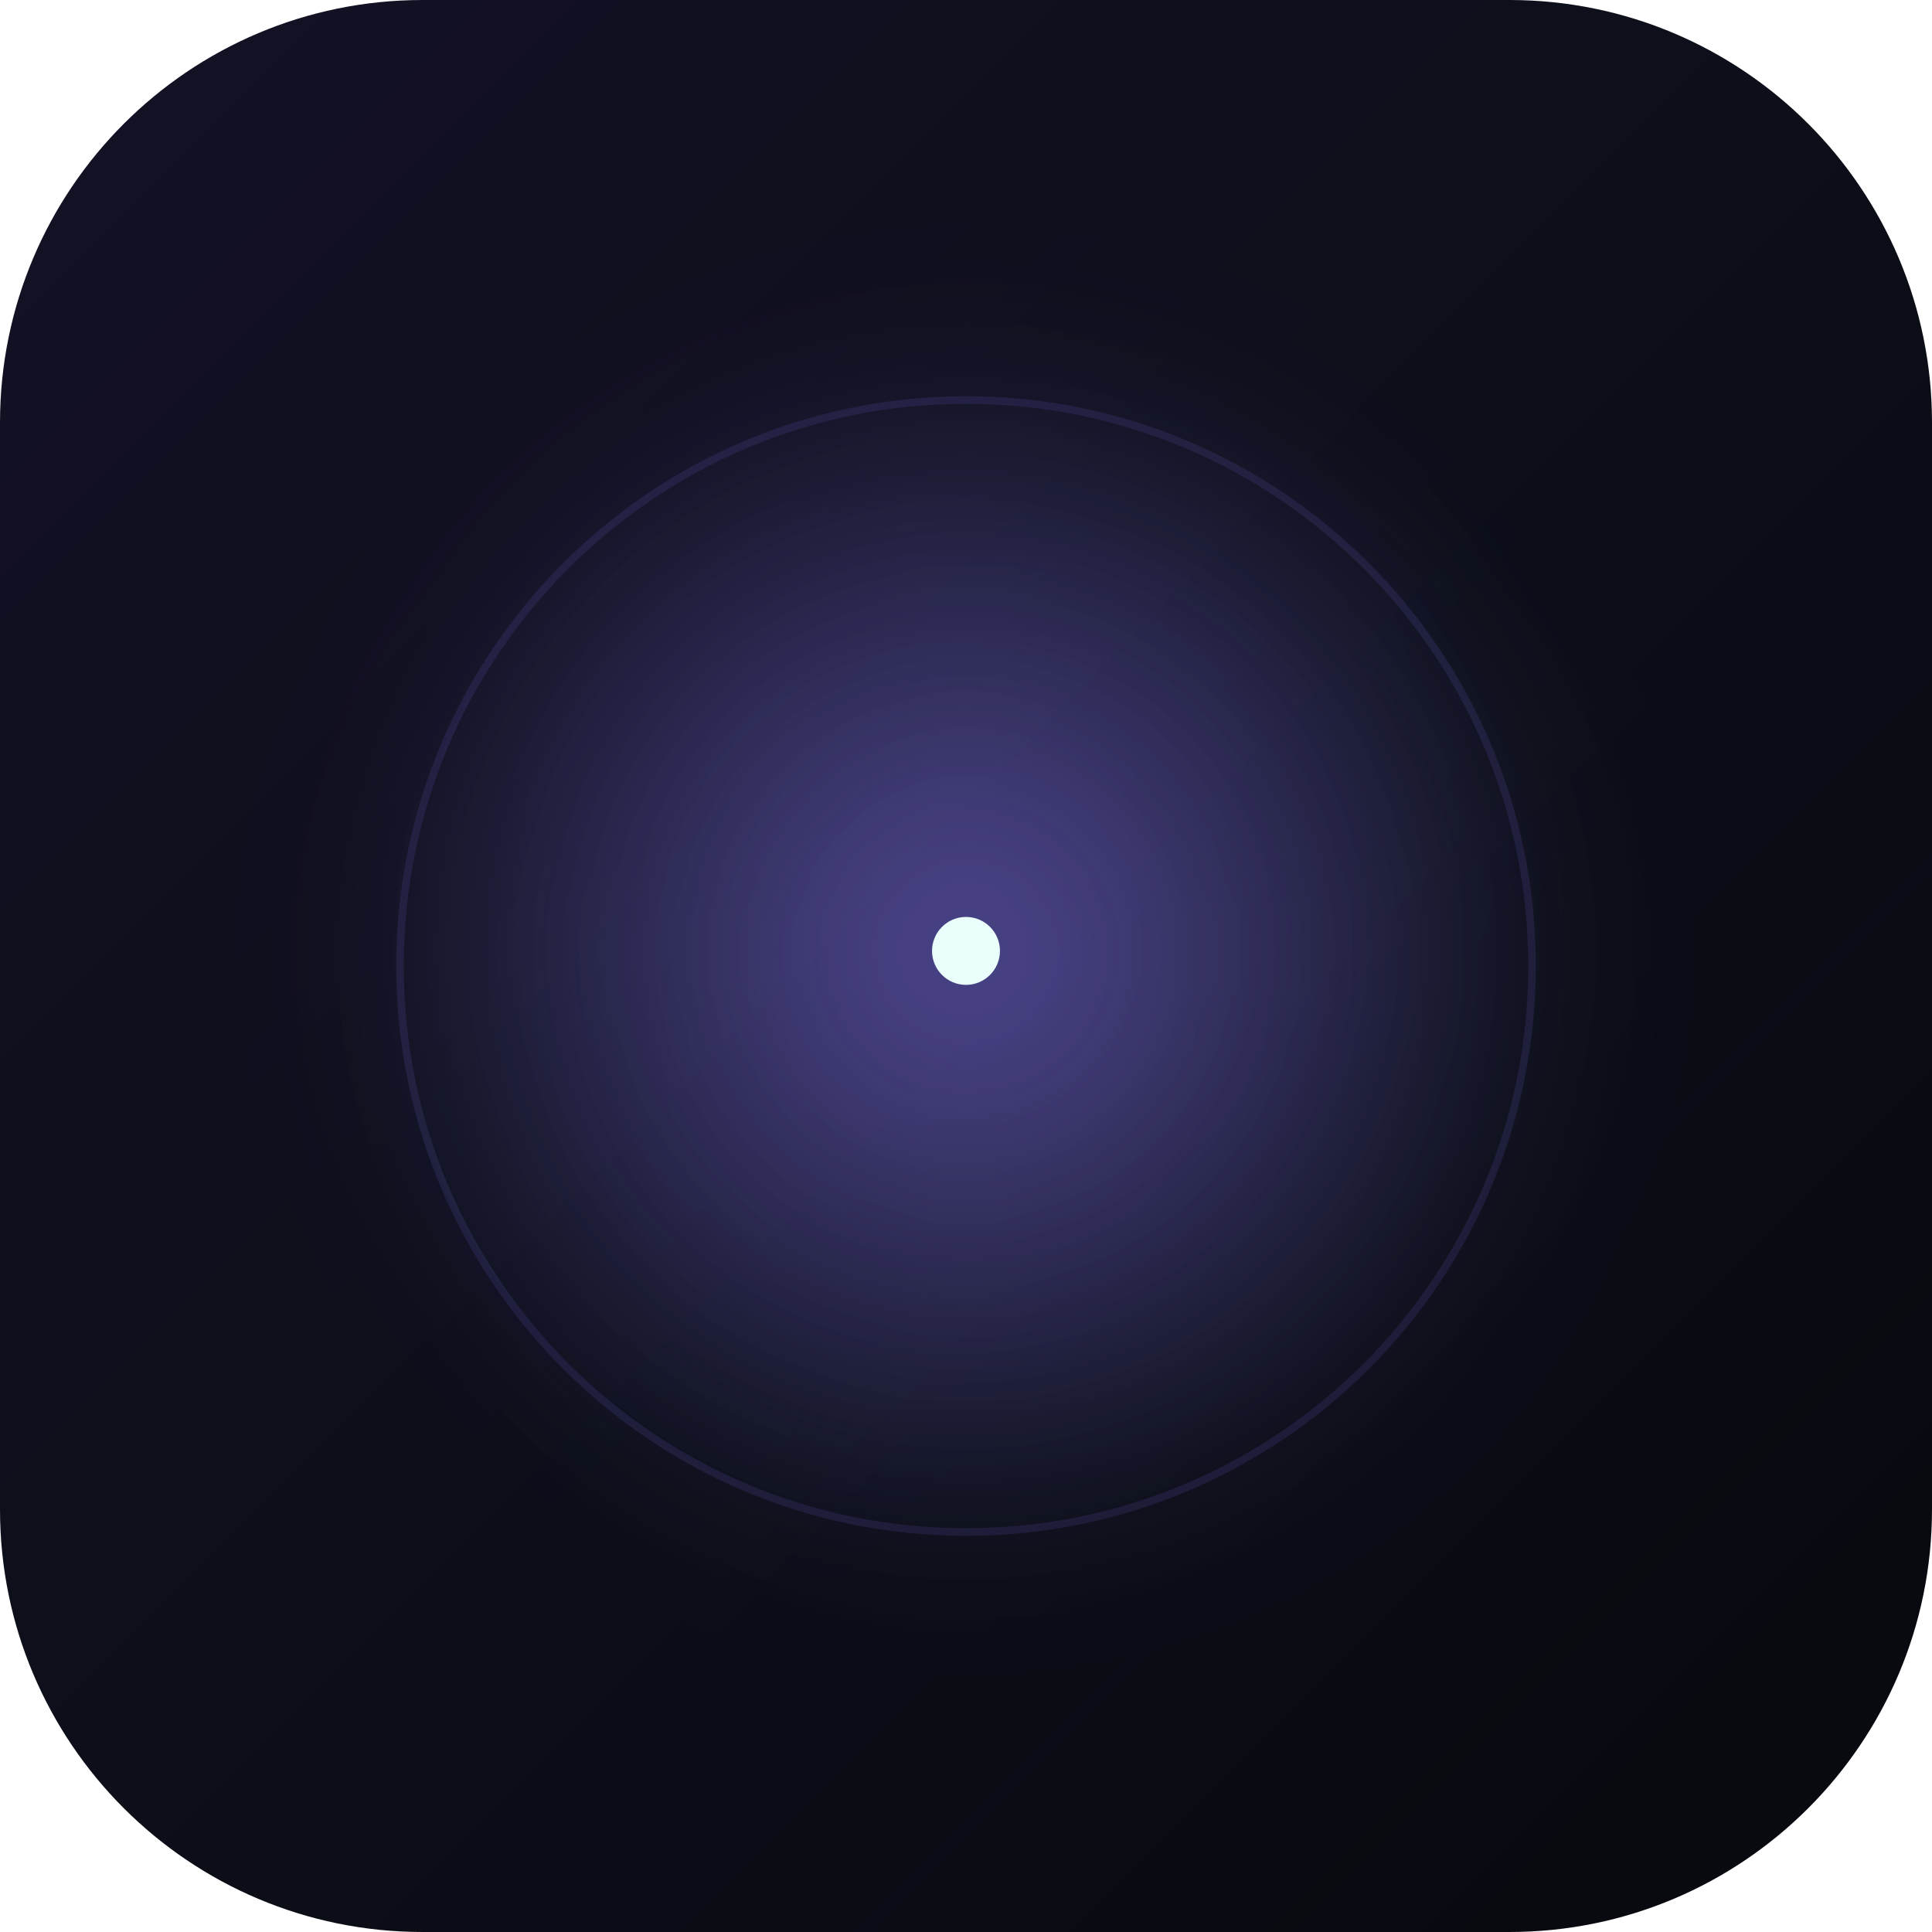
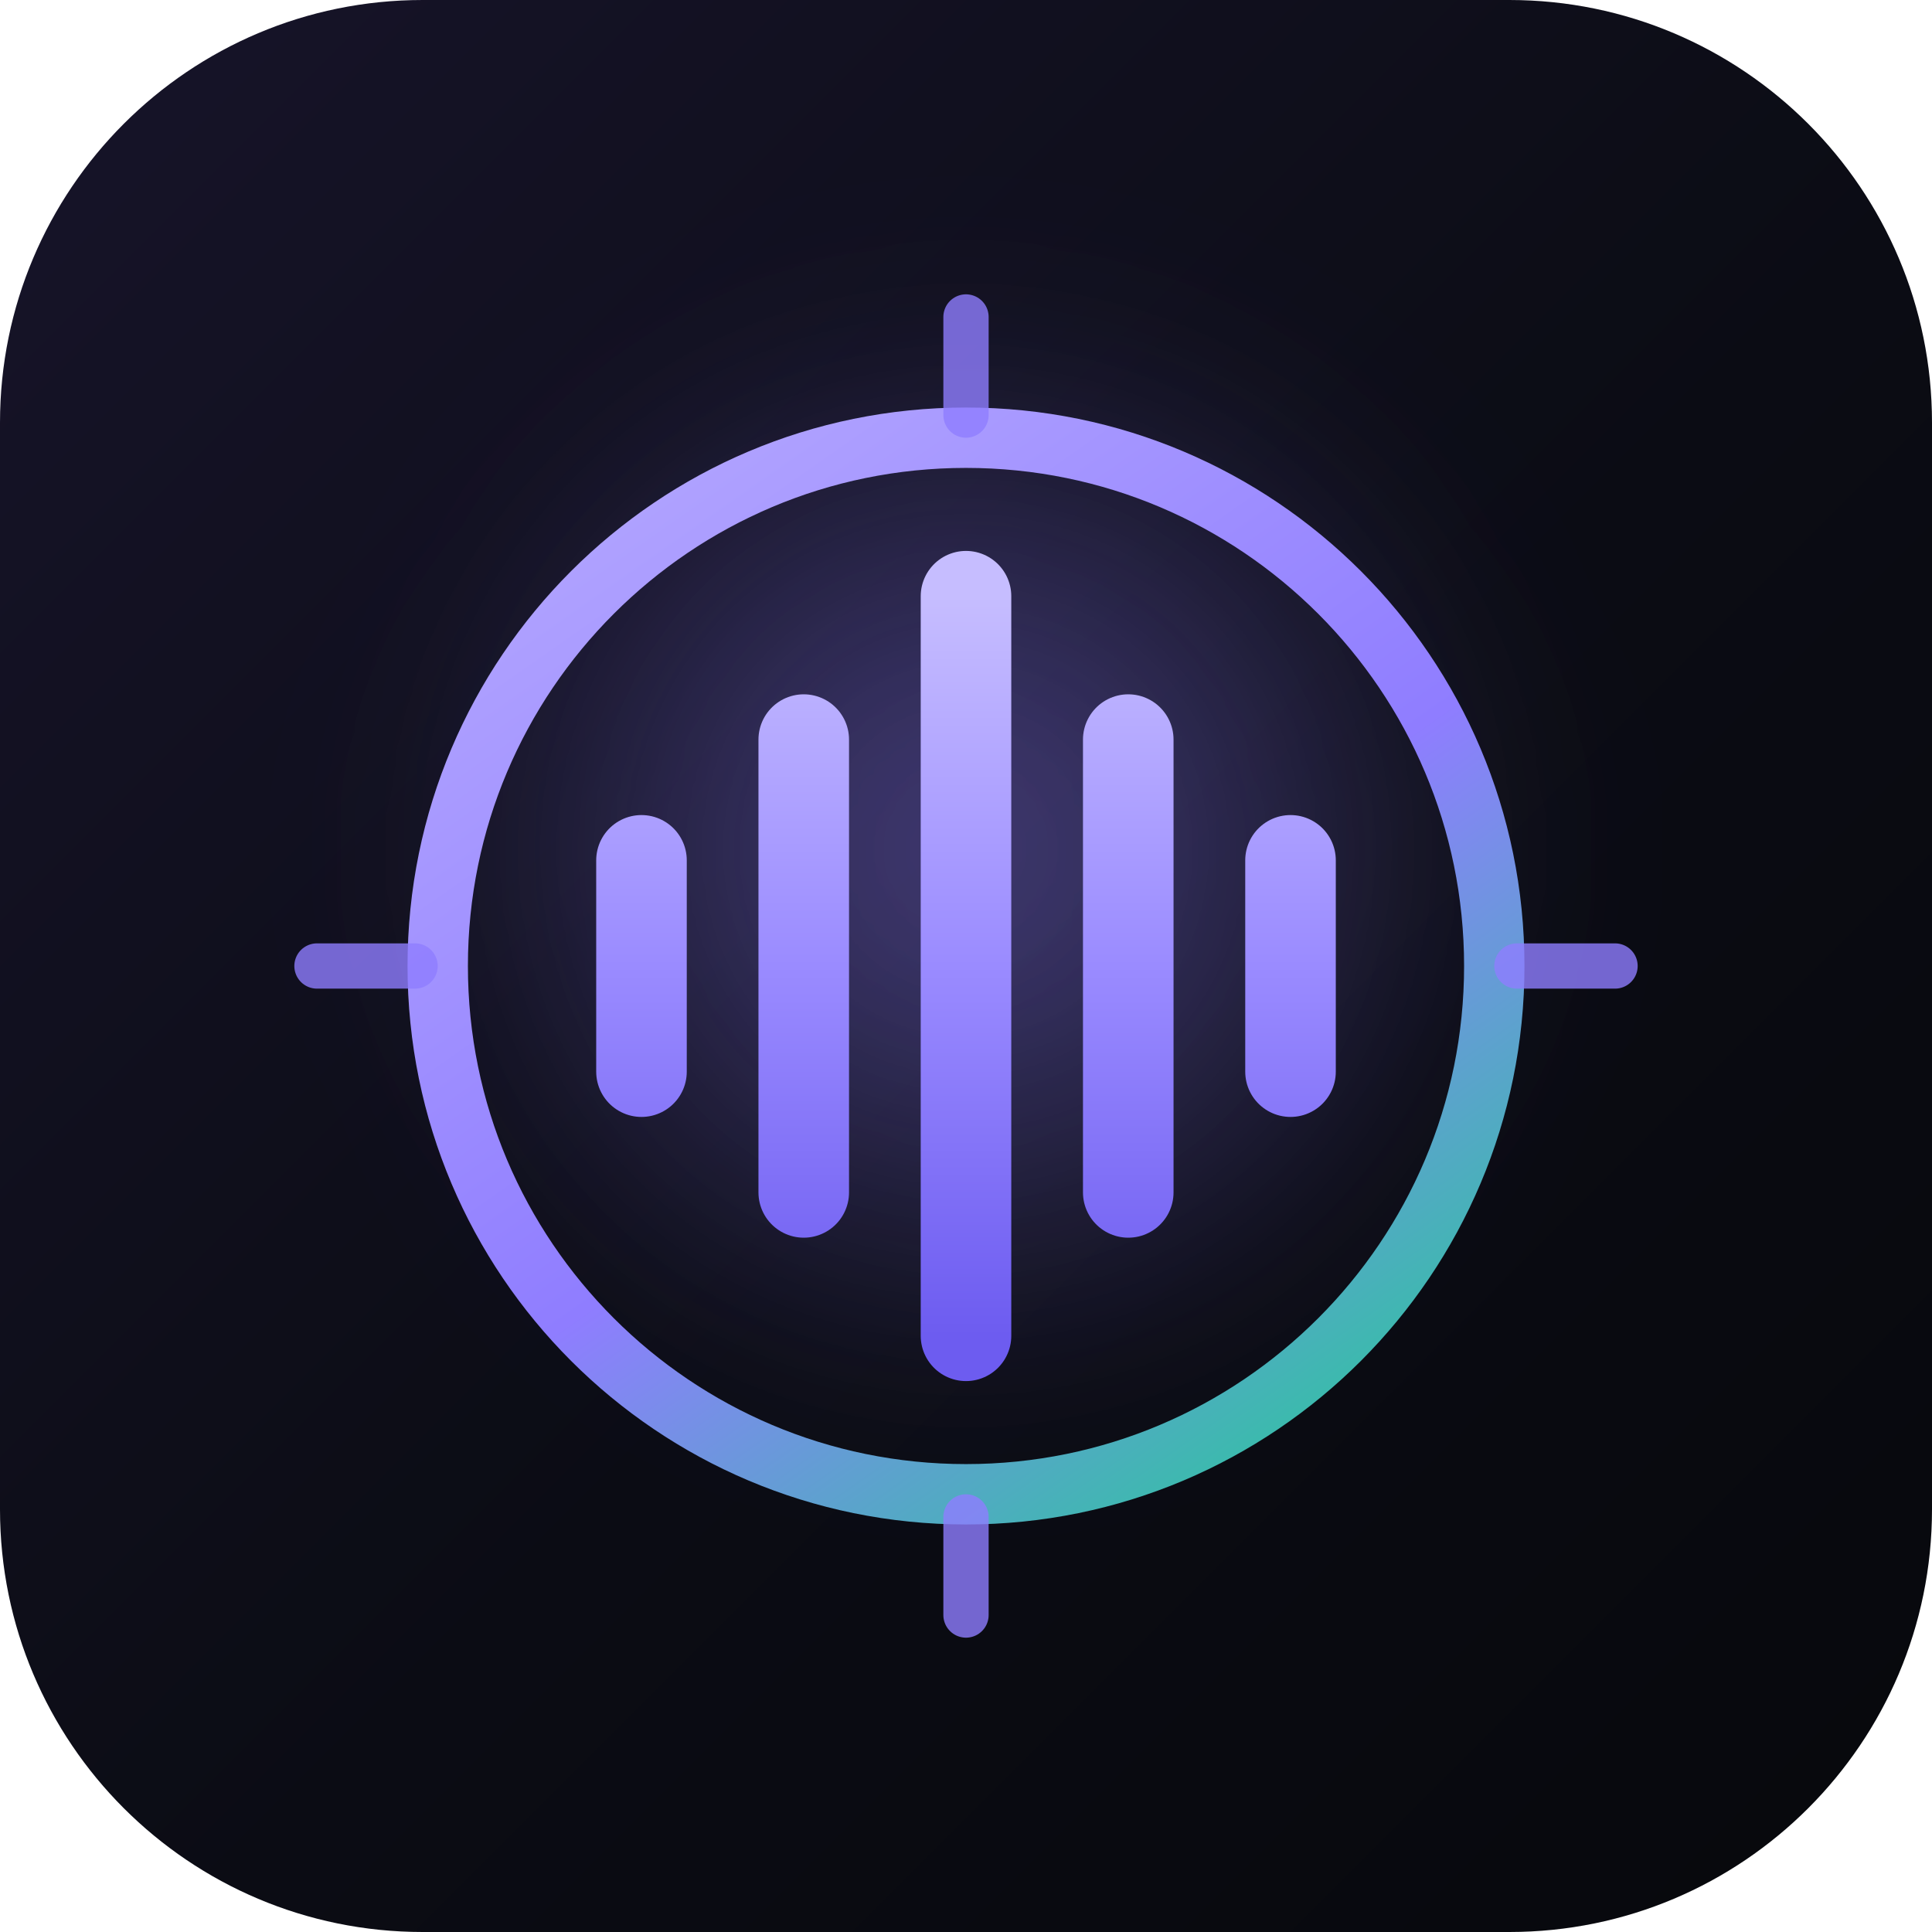
- <svg xmlns="http://www.w3.org/2000/svg" viewBox="0 0 512 512" width="512" height="512">
+ <svg xmlns="http://www.w3.org/2000/svg" viewBox="0 0 512 512" width="512" height="512" role="img" aria-label="音准镜">
  <defs>
    <linearGradient id="bg" x1="0" y1="0" x2="1" y2="1">
-       <stop offset="0" stop-color="#141126" />
-       <stop offset="0.55" stop-color="#0b0e17" />
-       <stop offset="1" stop-color="#07090e" />
+       <stop offset="0" stop-color="#17142a" />
+       <stop offset="0.55" stop-color="#0b0c14" />
+       <stop offset="1" stop-color="#07080c" />
    </linearGradient>
-     <linearGradient id="wave" x1="0" y1="0" x2="1" y2="1">
-       <stop offset="0" stop-color="#a99bff" />
-       <stop offset="0.5" stop-color="#8b7cff" />
-       <stop offset="1" stop-color="#34d9c3" />
+     <linearGradient id="ring" x1="0.15" y1="0" x2="0.85" y2="1">
+       <stop offset="0" stop-color="#b3a6ff" />
+       <stop offset="0.55" stop-color="#8f7dff" />
+       <stop offset="1" stop-color="#2ec4a0" />
    </linearGradient>
-     <radialGradient id="glow" cx="0.5" cy="0.5" r="0.5">
-       <stop offset="0" stop-color="#8b7cff" stop-opacity="0.55" />
-       <stop offset="1" stop-color="#8b7cff" stop-opacity="0" />
+     <linearGradient id="bars" gradientUnits="userSpaceOnUse" x1="0" y1="158" x2="0" y2="354">
+       <stop offset="0" stop-color="#c6bdff" />
+       <stop offset="0.5" stop-color="#9a8bff" />
+       <stop offset="1" stop-color="#6d5cf0" />
+     </linearGradient>
+     <radialGradient id="glow" cx="0.5" cy="0.45" r="0.5">
+       <stop offset="0" stop-color="#8f7dff" stop-opacity="0.45" />
+       <stop offset="1" stop-color="#8f7dff" stop-opacity="0" />
    </radialGradient>
-     <filter id="soften" x="-60%" y="-60%" width="220%" height="220%">
-       <feGaussianBlur stdDeviation="22" />
+     <filter id="blur" x="-50%" y="-50%" width="200%" height="200%">
+       <feGaussianBlur stdDeviation="26" />
    </filter>
  </defs>
  <rect width="512" height="512" rx="112" fill="url(#bg)" />
-   <circle cx="256" cy="252" r="165" fill="url(#glow)" filter="url(#soften)" />
-   <circle cx="256" cy="256" r="150" fill="none" stroke="#8b7cff" stroke-opacity="0.12" stroke-width="2" />
-   <g fill="none" stroke="url(#wave)" stroke-width="26" stroke-linecap="round">
-     <path d="M134 286v-52" />
-     <path d="M193 324V172" />
-     <path d="M256 372V132" />
-     <path d="M319 324V172" />
-     <path d="M378 286v-52" />
+   <circle cx="256" cy="240" r="150" fill="url(#glow)" filter="url(#blur)" />
+   <circle cx="256" cy="256" r="140" fill="none" stroke="url(#ring)" stroke-width="16" />
+   <g stroke="#8f7dff" stroke-width="12" stroke-linecap="round" opacity="0.8">
+     <path d="M256 84v26" />
+     <path d="M256 402v26" />
+     <path d="M84 256h26" />
+     <path d="M402 256h26" />
  </g>
-   <circle cx="256" cy="252" r="9" fill="#eafffb" />
+   <g fill="none" stroke="url(#bars)" stroke-width="24" stroke-linecap="round">
+     <path d="M170 284v-56" />
+     <path d="M213 316v-120" />
+     <path d="M256 354v-196" />
+     <path d="M299 316v-120" />
+     <path d="M342 284v-56" />
+   </g>
</svg>
